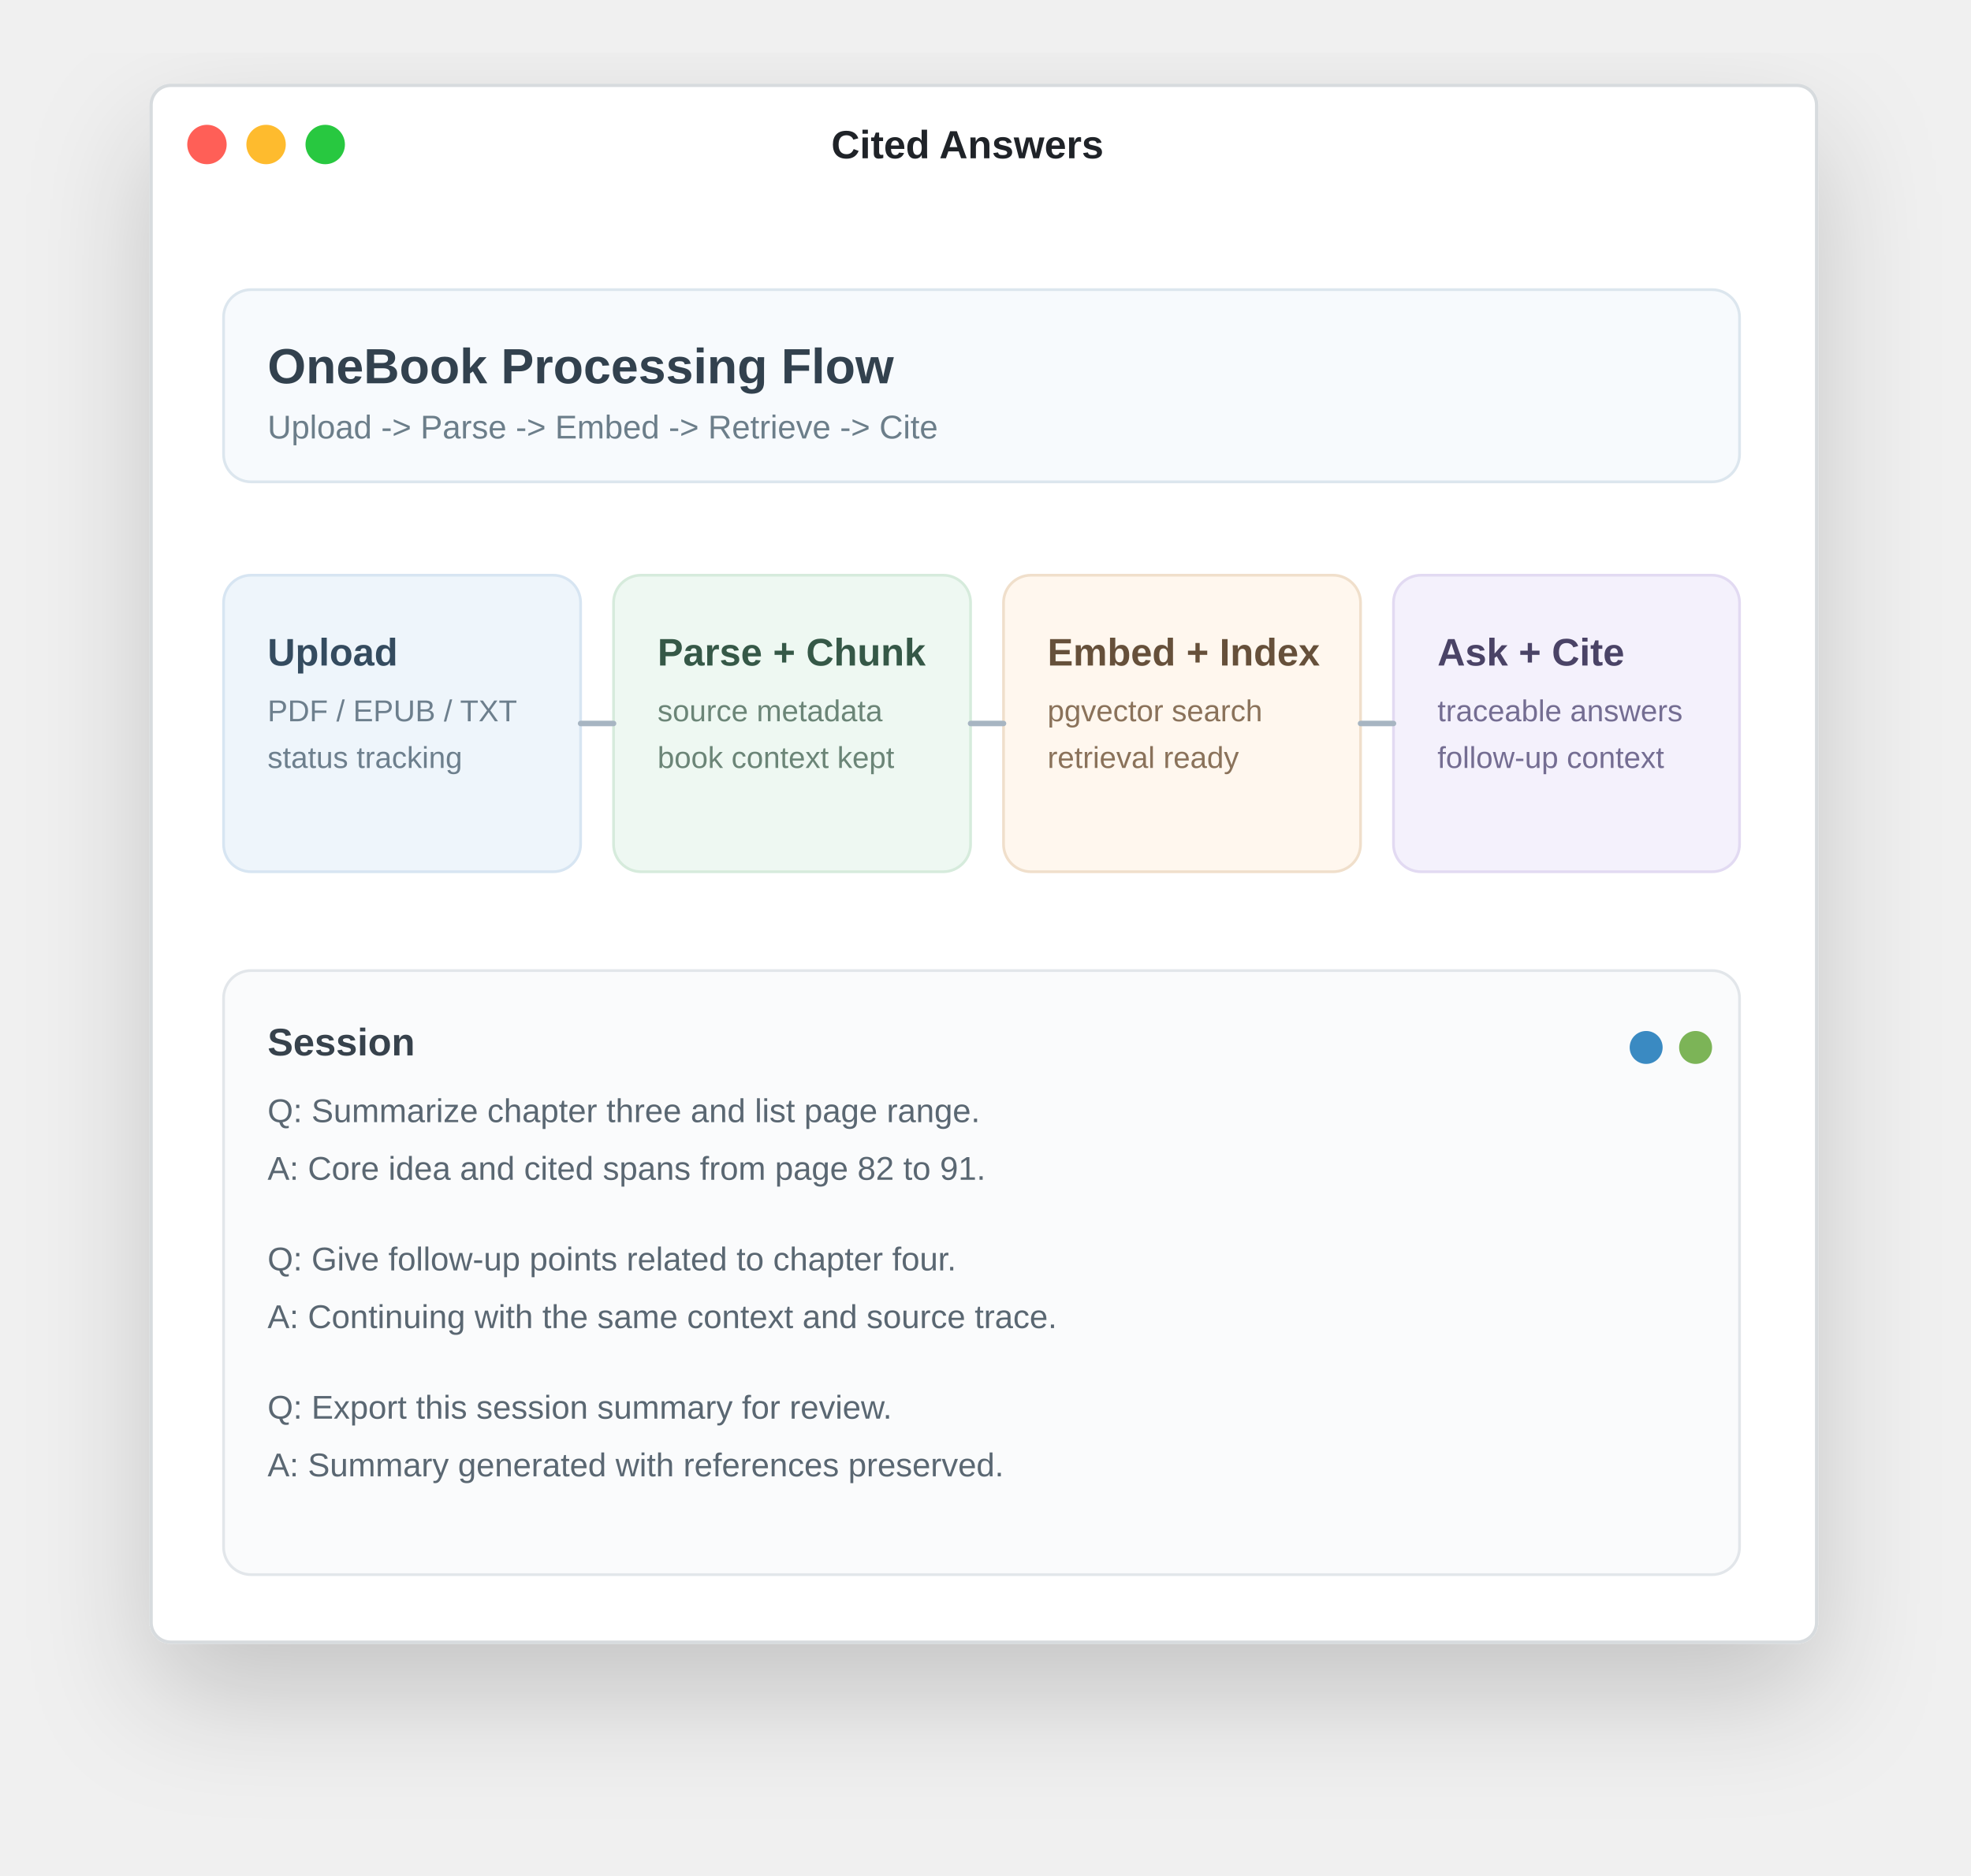
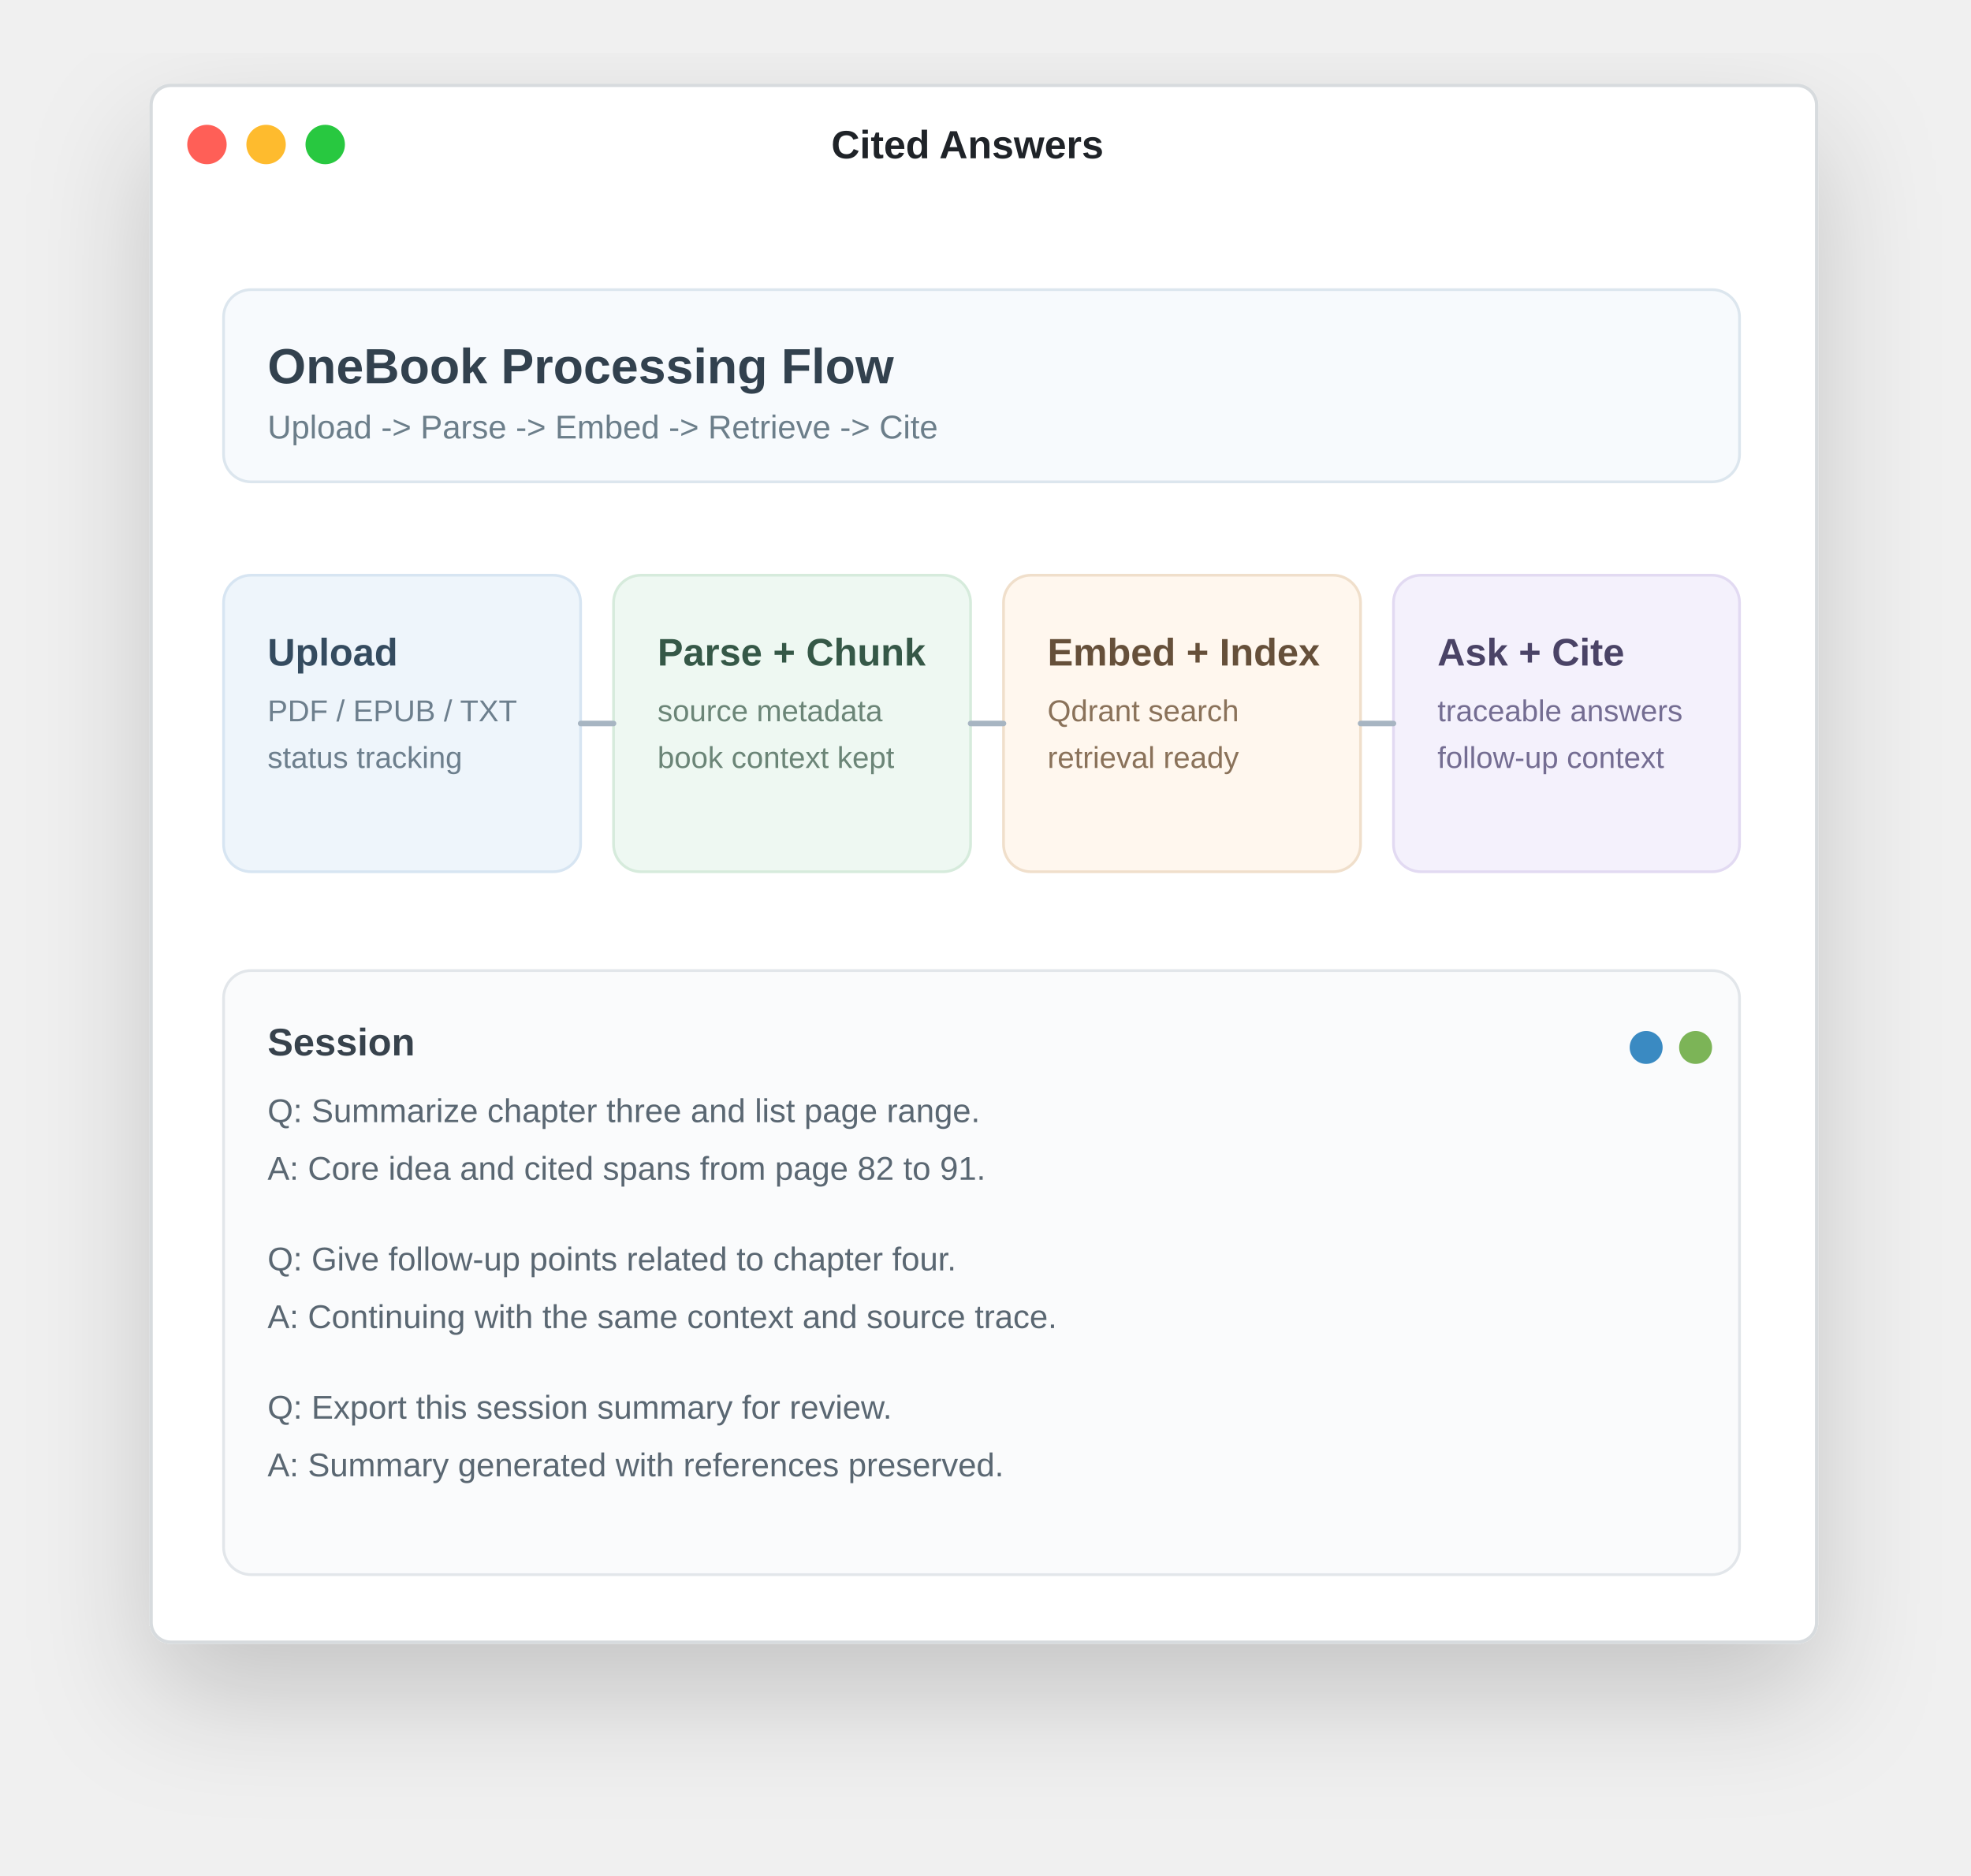
<svg xmlns="http://www.w3.org/2000/svg" width="600" height="571" viewBox="-45 -25 600 571" fill="none" preserveAspectRatio="xMidYMid meet">
  <rect x="1" y="1" width="507" height="474" rx="6" fill="#FFFFFF" stroke="#D7DBDE" filter="url(#windowShadow)" />
  <circle cx="18" cy="19" r="6" fill="#FF5F57" />
  <circle cx="36" cy="19" r="6" fill="#FEBB2E" />
  <circle cx="54" cy="19" r="6" fill="#28C840" />
  <text fill="#1F2328" xml:space="preserve" style="white-space: pre" font-family="Arial, sans-serif" font-size="12" font-weight="700" letter-spacing="0" text-anchor="middle">
    <tspan x="254.5" y="23.2">Cited Answers</tspan>
  </text>
  <g transform="translate(3 3) scale(0.836)">
    <rect x="24" y="72" width="552" height="70" rx="10" fill="#F7FAFD" stroke="#DCE6EE" />
    <text fill="#32414E" xml:space="preserve" style="white-space: pre" font-family="Arial, sans-serif" font-size="18" font-weight="600">
      <tspan x="40" y="106.1">OneBook Processing Flow</tspan>
    </text>
    <text fill="#6C7E8A" xml:space="preserve" style="white-space: pre" font-family="Arial, sans-serif" font-size="12">
      <tspan x="40" y="126.2">Upload -&gt; Parse -&gt; Embed -&gt; Retrieve -&gt; Cite</tspan>
    </text>
    <rect x="24" y="176" width="130" height="108" rx="10" fill="#EEF5FB" stroke="#D7E5F2" />
    <text fill="#344B5F" xml:space="preserve" style="white-space: pre" font-family="Arial, sans-serif" font-size="14" font-weight="600">
      <tspan x="40" y="208.9">Upload</tspan>
    </text>
    <text fill="#6D7F8D" xml:space="preserve" style="white-space: pre" font-family="Arial, sans-serif" font-size="11">
      <tspan x="40" y="229.2">PDF / EPUB / TXT</tspan>
      <tspan x="40" y="246.2">status tracking</tspan>
    </text>
    <rect x="166" y="176" width="130" height="108" rx="10" fill="#EEF8F2" stroke="#D6EBDC" />
    <text fill="#355847" xml:space="preserve" style="white-space: pre" font-family="Arial, sans-serif" font-size="14" font-weight="600">
      <tspan x="182" y="208.9">Parse + Chunk</tspan>
    </text>
    <text fill="#6B8577" xml:space="preserve" style="white-space: pre" font-family="Arial, sans-serif" font-size="11">
      <tspan x="182" y="229.2">source metadata</tspan>
      <tspan x="182" y="246.2">book context kept</tspan>
    </text>
    <rect x="308" y="176" width="130" height="108" rx="10" fill="#FFF7EE" stroke="#F0DFCB" />
    <text fill="#66503A" xml:space="preserve" style="white-space: pre" font-family="Arial, sans-serif" font-size="14" font-weight="600">
      <tspan x="324" y="208.9">Embed + Index</tspan>
    </text>
    <text fill="#8A725A" xml:space="preserve" style="white-space: pre" font-family="Arial, sans-serif" font-size="11">
-       <tspan x="324" y="229.2">pgvector search</tspan>
+       <tspan x="324" y="229.2">Qdrant search</tspan>
      <tspan x="324" y="246.2">retrieval ready</tspan>
    </text>
    <rect x="450" y="176" width="126" height="108" rx="10" fill="#F4F1FC" stroke="#E2DAF2" />
    <text fill="#4A4366" xml:space="preserve" style="white-space: pre" font-family="Arial, sans-serif" font-size="14" font-weight="600">
      <tspan x="466" y="208.9">Ask + Cite</tspan>
    </text>
    <text fill="#746D92" xml:space="preserve" style="white-space: pre" font-family="Arial, sans-serif" font-size="11">
      <tspan x="466" y="229.2">traceable answers</tspan>
      <tspan x="466" y="246.2">follow-up context</tspan>
    </text>
    <path d="M154 230H166" stroke="#A7B5C2" stroke-width="2" stroke-linecap="round" />
    <path d="M296 230H308" stroke="#A7B5C2" stroke-width="2" stroke-linecap="round" />
    <path d="M438 230H450" stroke="#A7B5C2" stroke-width="2" stroke-linecap="round" />
    <rect x="24" y="320" width="552" height="220" rx="10" fill="#FAFBFC" stroke="#E2E6EA" />
    <text fill="#37424C" xml:space="preserve" style="white-space: pre" font-family="Arial, sans-serif" font-size="14" font-weight="600">
      <tspan x="40" y="350.9">Session</tspan>
    </text>
    <text fill="#5A6772" xml:space="preserve" style="white-space: pre" font-family="Arial, sans-serif" font-size="12">
      <tspan x="40" y="375.2">Q: Summarize chapter three and list page range.</tspan>
      <tspan x="40" y="396.2">A: Core idea and cited spans from page 82 to 91.</tspan>
      <tspan x="40" y="429.2">Q: Give follow-up points related to chapter four.</tspan>
      <tspan x="40" y="450.2">A: Continuing with the same context and source trace.</tspan>
      <tspan x="40" y="483.2">Q: Export this session summary for review.</tspan>
      <tspan x="40" y="504.2">A: Summary generated with references preserved.</tspan>
    </text>
    <circle cx="542" cy="348" r="6" fill="#3A8AC2" />
    <circle cx="560" cy="348" r="6" fill="#7CB457" />
  </g>
  <defs>
    <filter id="windowShadow" x="-120" y="-120" width="920" height="920" filterUnits="userSpaceOnUse" color-interpolation-filters="sRGB">
      <feDropShadow dx="0" dy="16" stdDeviation="18" flood-color="#000000" flood-opacity="0.18" />
    </filter>
  </defs>
</svg>
